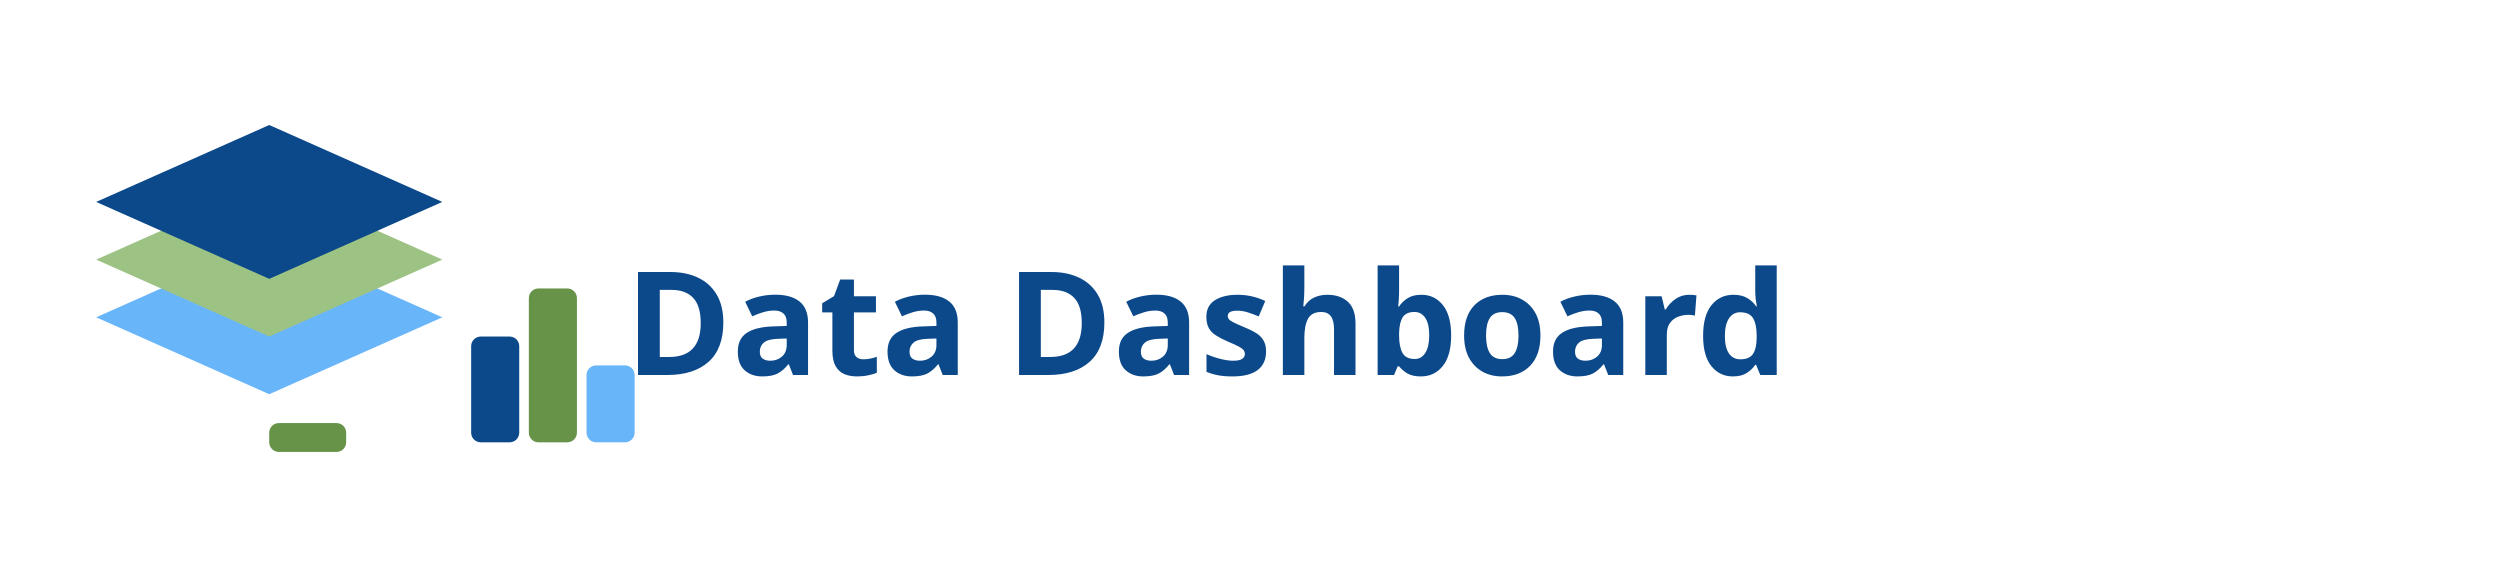
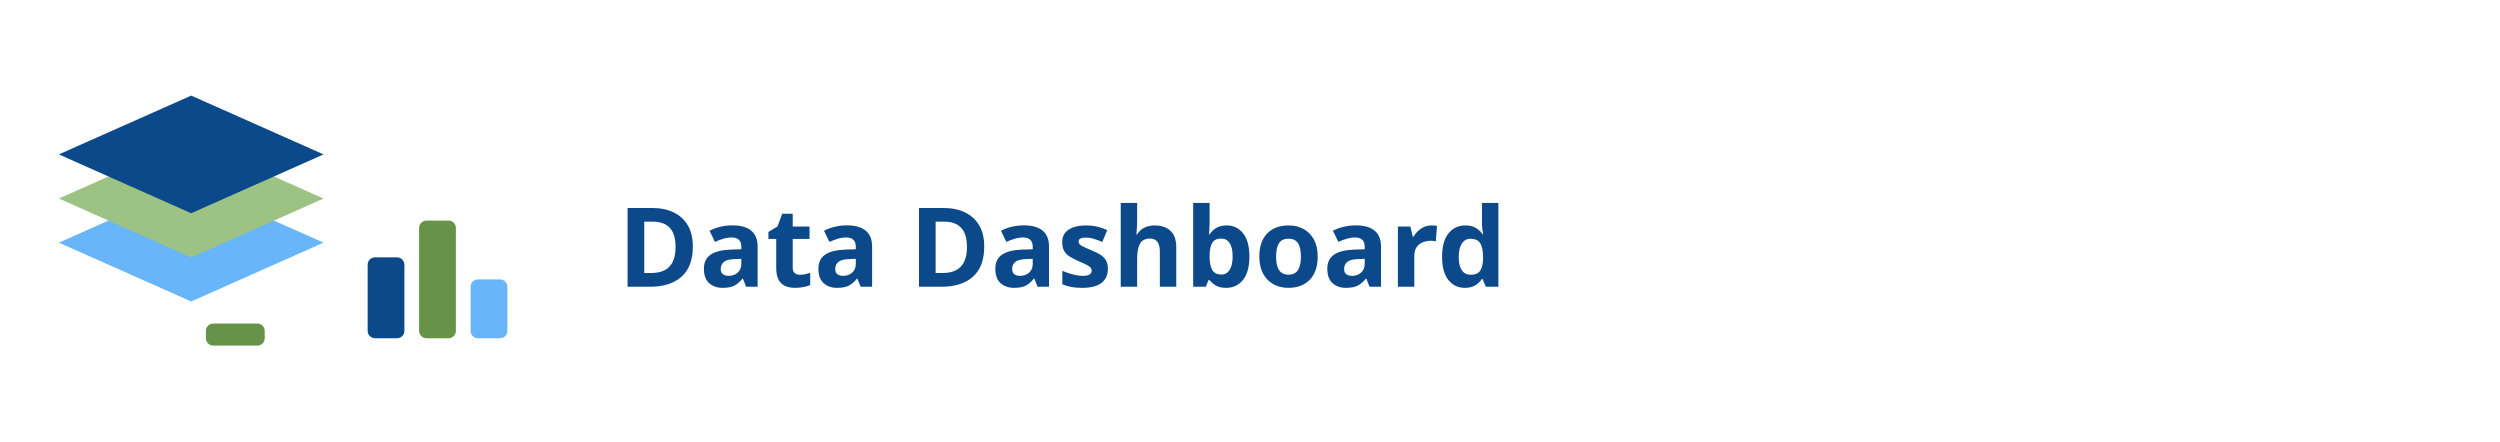
- <svg xmlns="http://www.w3.org/2000/svg" viewBox="0 0 520 120" width="520" height="120" role="img" aria-label="Data Dashboard logo without endorsement line">
+ <svg xmlns="http://www.w3.org/2000/svg" viewBox="0 0 680 120" width="680" height="120" role="img" aria-label="Data Dashboard logo without endorsement line">
  <defs>
    <style>
      .wm { font-family: 'Titillium Web', sans-serif; font-weight: 700; font-size: 30px; fill: #0C498A; }
    </style>
  </defs>
-   <g transform="translate(12, 18)">
+   <g transform="translate(8, 18)">
    <path d="M8 48 L44 64 L80 48 L44 32 Z" fill="#69B5FA" />
    <path d="M8 36 L44 52 L80 36 L44 20 Z" fill="#9DC384" />
    <path d="M8 24 L44 40 L80 24 L44 8 Z" fill="#0C498A" />
-     <rect x="86" y="52" width="10" height="22" rx="2" fill="#0C498A" />
-     <rect x="98" y="42" width="10" height="32" rx="2" fill="#669348" />
-     <rect x="110" y="58" width="10" height="16" rx="2" fill="#69B5FA" />
+     <rect x="92" y="52" width="10" height="22" rx="2" fill="#0C498A" />
+     <rect x="106" y="42" width="10" height="32" rx="2" fill="#669348" />
+     <rect x="120" y="58" width="10" height="16" rx="2" fill="#69B5FA" />
  </g>
  <rect x="56" y="88" width="16" height="6" rx="2" fill="#669348" />
-   <text class="wm" x="130" y="78">Data Dashboard</text>
+   <text class="wm" x="168" y="78">Data Dashboard</text>
</svg>
